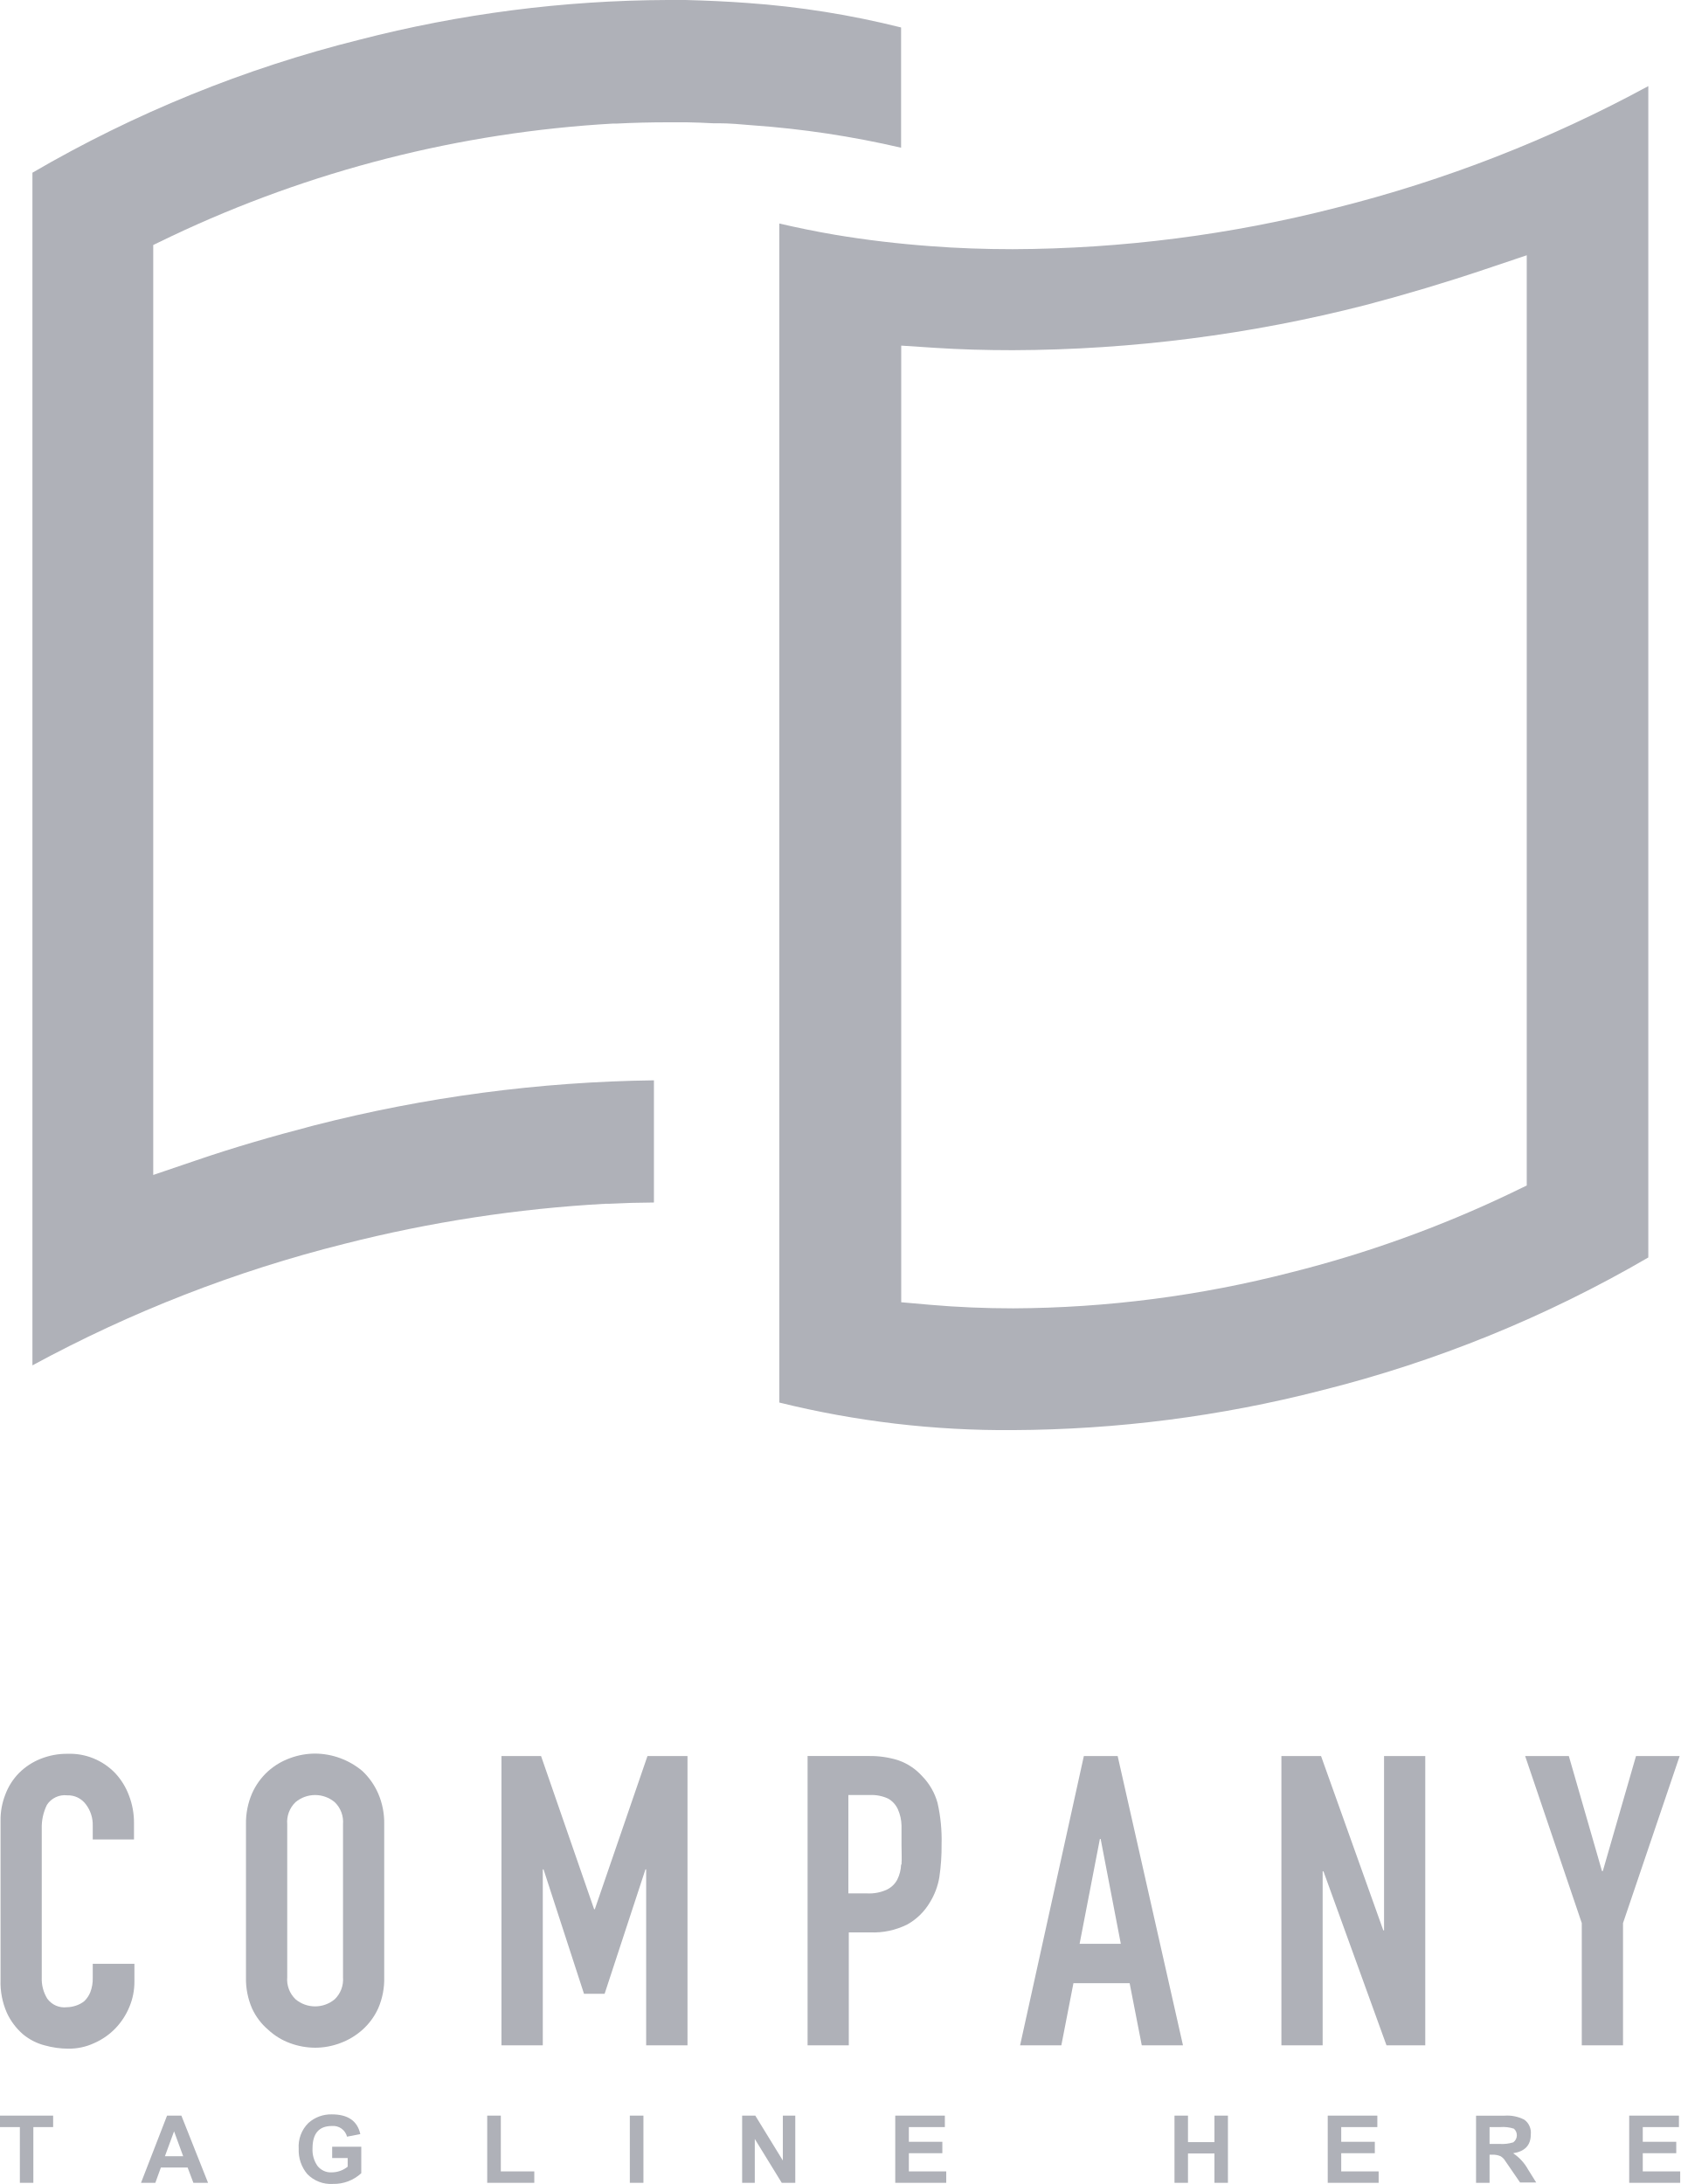
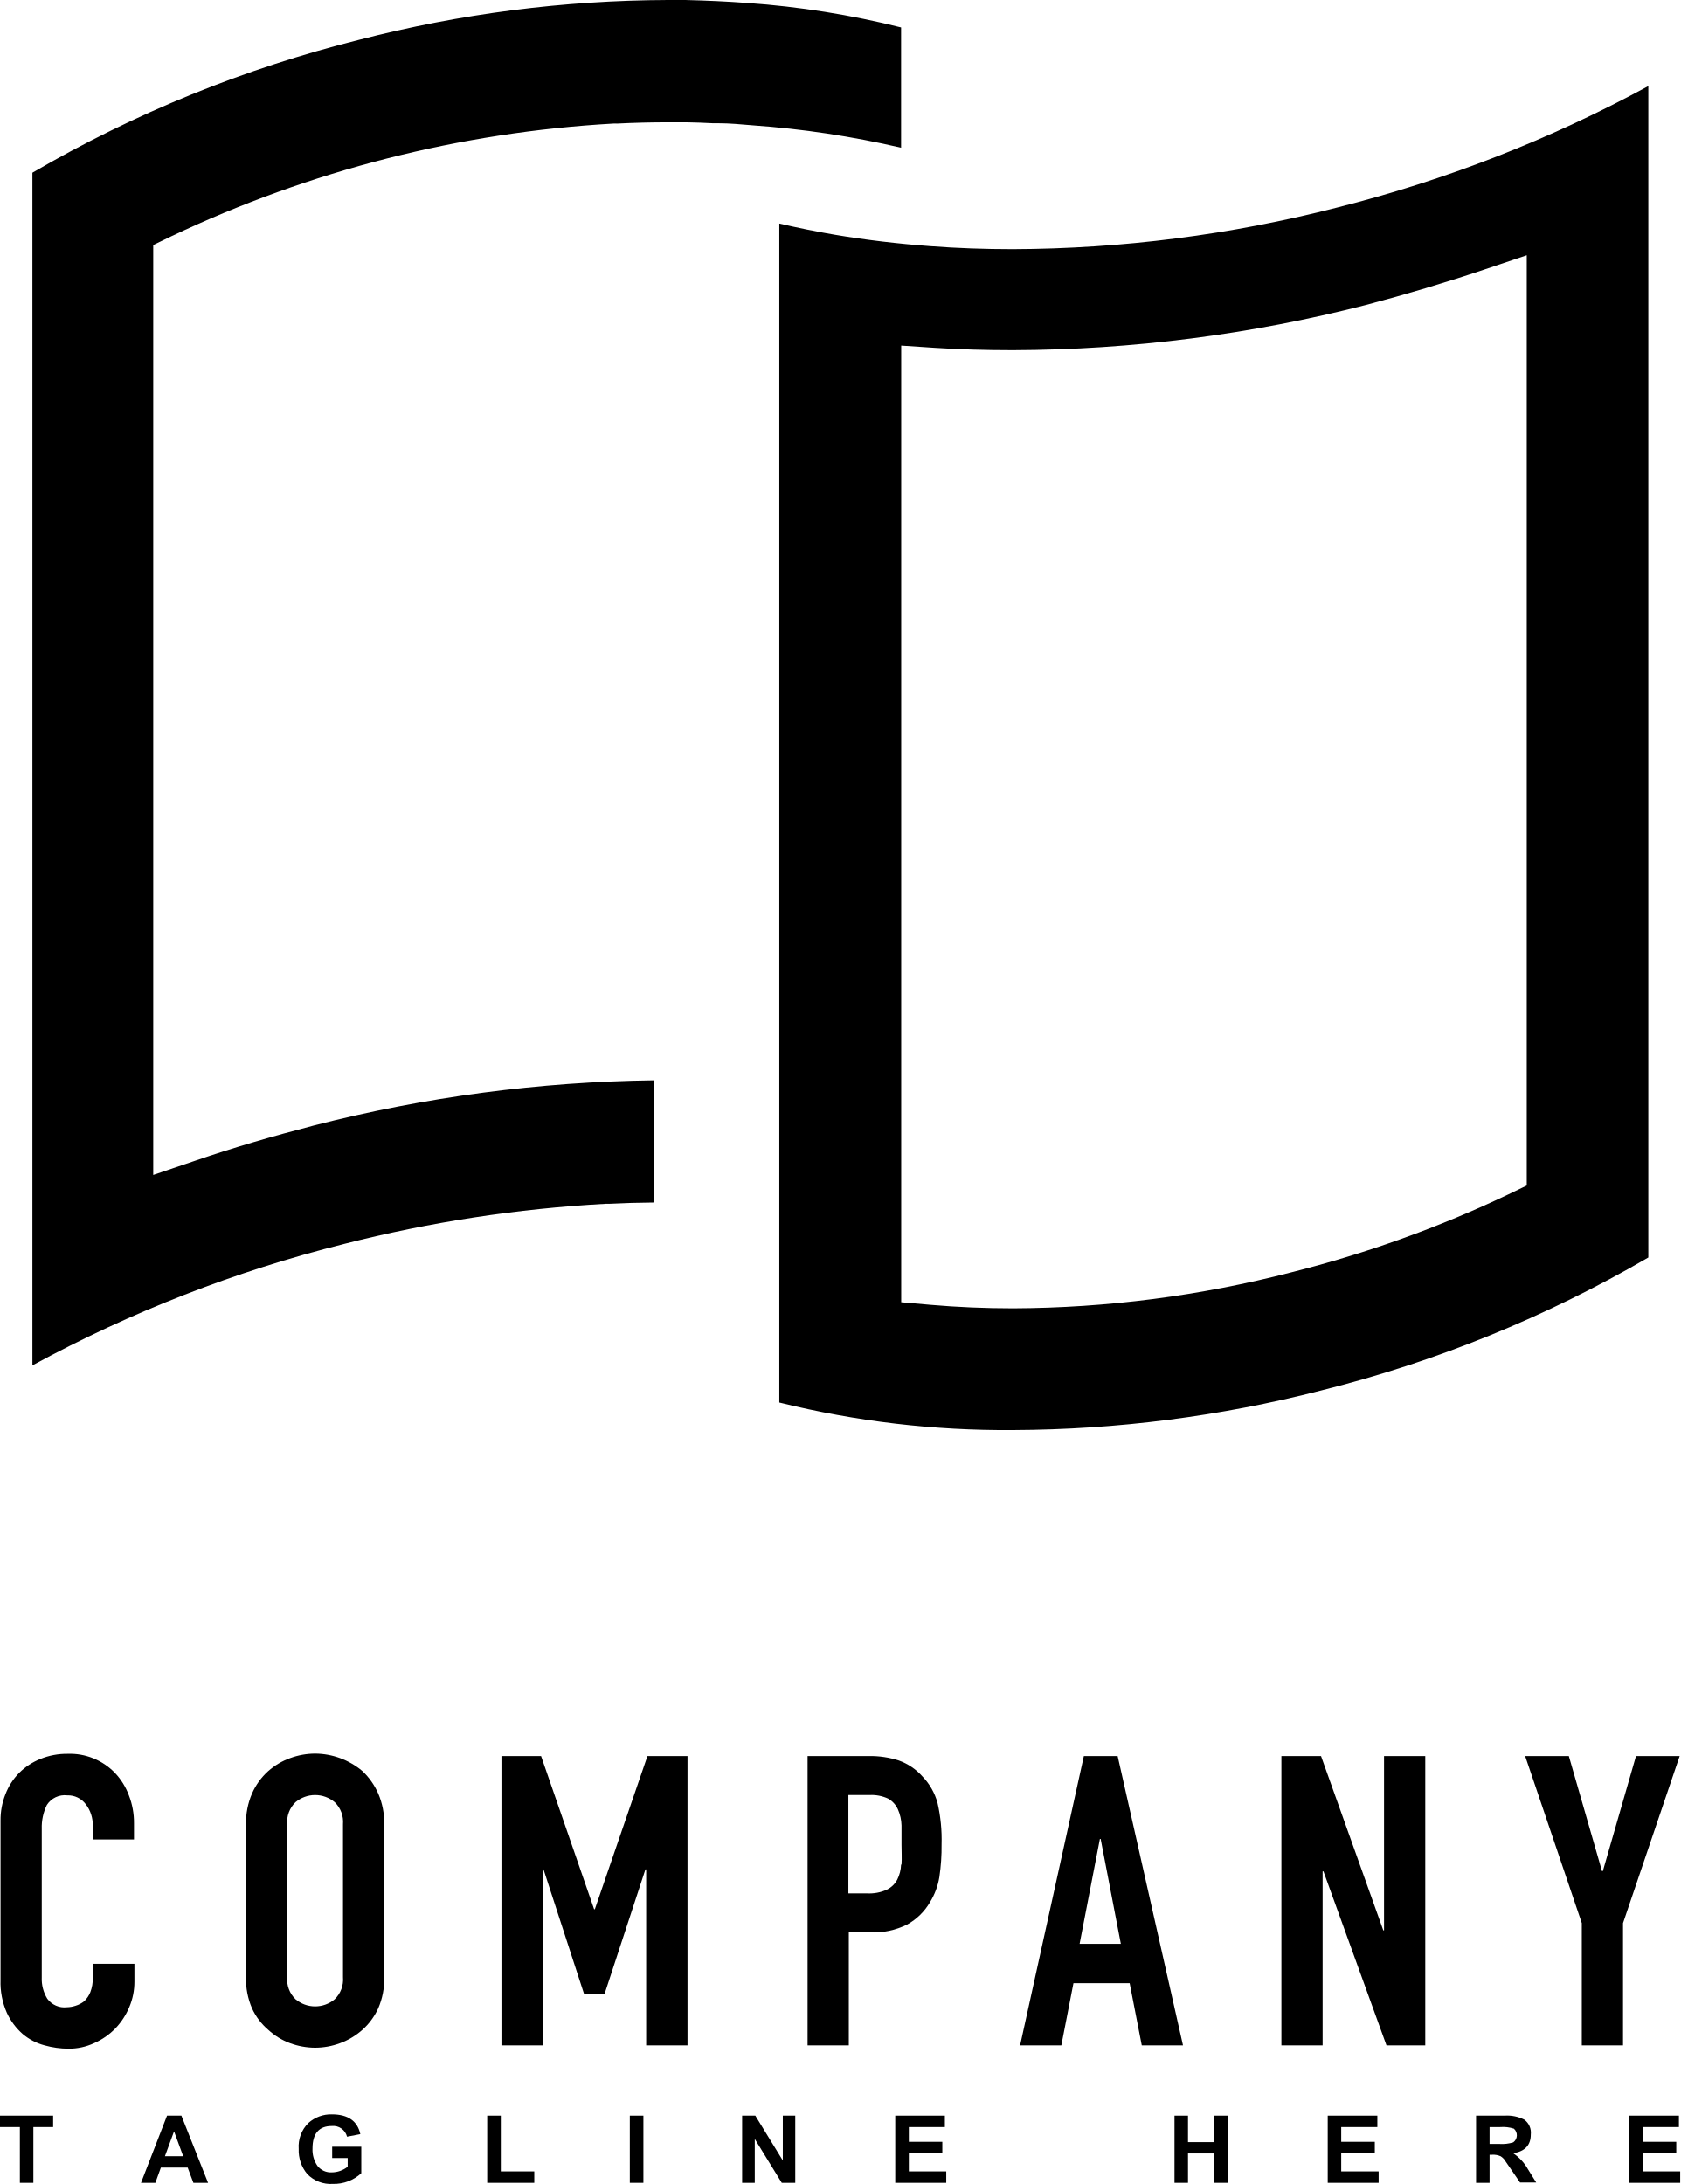
- <svg xmlns="http://www.w3.org/2000/svg" width="40" height="52" viewBox="0 0 40 52" fill="none">
-   <path d="M16.977 2.935H17.114C17.367 2.935 17.64 2.96 17.91 2.983C19.103 3.067 20.287 3.246 21.452 3.517V0.654C20.253 0.353 19.03 0.158 17.797 0.071C17.329 0.036 16.83 0.013 16.319 0H15.892C13.417 0.009 10.953 0.327 8.556 0.946C5.825 1.627 3.205 2.693 0.772 4.112V32.509C3.114 31.236 5.607 30.264 8.191 29.617C10.232 29.097 12.318 28.776 14.419 28.661H14.503C14.855 28.643 15.206 28.633 15.568 28.631V25.722C12.837 25.757 10.119 26.118 7.473 26.797C6.494 27.052 5.548 27.326 4.66 27.631L3.648 27.975V5.833L4.08 5.625C7.382 4.06 10.952 3.149 14.597 2.942C14.627 2.94 14.657 2.94 14.688 2.942C15.09 2.922 15.495 2.912 15.892 2.912H16.327H16.347C16.557 2.917 16.767 2.922 16.977 2.935Z" fill="#AFB1B8" />
-   <path d="M24.111 5.933C23.445 5.933 22.788 5.91 22.153 5.861C21.394 5.805 20.615 5.714 19.876 5.589C19.426 5.513 18.983 5.421 18.553 5.322V33.394C20.374 33.844 22.243 34.065 24.118 34.05C26.593 34.039 29.057 33.723 31.455 33.106C34.185 32.424 36.807 31.358 39.241 29.94V2.05C36.899 3.322 34.407 4.294 31.824 4.943C29.303 5.591 26.712 5.923 24.111 5.933ZM35.335 6.418L36.347 6.078V28.226L35.914 28.435C34.255 29.224 32.522 29.847 30.741 30.294C28.578 30.853 26.355 31.141 24.121 31.151C23.453 31.151 22.79 31.123 22.148 31.067L21.455 31.006V28.318V8.229L22.262 8.282C22.849 8.32 23.456 8.338 24.116 8.338C26.951 8.328 29.775 7.966 32.522 7.26C33.466 7.011 34.404 6.731 35.335 6.418Z" fill="#AFB1B8" />
-   <path d="M2.737 42.212C2.592 42.062 2.416 41.943 2.222 41.865C2.028 41.786 1.82 41.75 1.611 41.757C1.389 41.754 1.168 41.796 0.961 41.879C0.772 41.955 0.6 42.068 0.455 42.212C0.312 42.357 0.201 42.53 0.129 42.721C0.05 42.921 0.01 43.134 0.013 43.349V47.143C0.004 47.41 0.055 47.676 0.162 47.921C0.251 48.116 0.381 48.289 0.541 48.43C0.693 48.557 0.871 48.65 1.062 48.699C1.247 48.751 1.438 48.778 1.629 48.778C1.84 48.78 2.05 48.735 2.241 48.646C2.431 48.563 2.603 48.444 2.747 48.295C2.888 48.148 3.001 47.975 3.079 47.786C3.16 47.595 3.201 47.389 3.2 47.181V46.757H2.208V47.095C2.211 47.21 2.192 47.325 2.15 47.433C2.118 47.514 2.069 47.587 2.006 47.647C1.945 47.696 1.874 47.733 1.799 47.756C1.732 47.778 1.662 47.79 1.591 47.791C1.503 47.802 1.413 47.788 1.331 47.753C1.25 47.717 1.179 47.66 1.126 47.588C1.032 47.436 0.986 47.258 0.994 47.08V43.542C0.988 43.346 1.03 43.151 1.116 42.975C1.167 42.895 1.24 42.831 1.326 42.791C1.412 42.75 1.507 42.735 1.601 42.746C1.687 42.743 1.772 42.761 1.849 42.798C1.926 42.836 1.993 42.891 2.044 42.96C2.155 43.106 2.213 43.285 2.208 43.469V43.797H3.19V43.41C3.192 43.183 3.151 42.958 3.069 42.746C2.995 42.548 2.883 42.366 2.737 42.212Z" fill="#AFB1B8" />
-   <path d="M8.629 42.169C8.313 41.902 7.914 41.755 7.501 41.752C7.299 41.753 7.098 41.789 6.909 41.859C6.716 41.928 6.538 42.033 6.385 42.169C6.221 42.317 6.09 42.498 6 42.701C5.901 42.932 5.851 43.183 5.856 43.435V47.074C5.849 47.33 5.899 47.585 6 47.819C6.09 48.015 6.221 48.189 6.385 48.328C6.537 48.469 6.715 48.578 6.909 48.648C7.098 48.718 7.299 48.754 7.501 48.755C7.703 48.755 7.903 48.719 8.093 48.648C8.29 48.577 8.472 48.468 8.629 48.328C8.787 48.186 8.915 48.013 9.003 47.819C9.105 47.585 9.154 47.33 9.147 47.074V43.435C9.152 43.183 9.103 42.932 9.003 42.701C8.915 42.5 8.788 42.319 8.629 42.169ZM8.166 47.074C8.174 47.171 8.161 47.269 8.127 47.36C8.093 47.451 8.039 47.533 7.969 47.601C7.838 47.711 7.672 47.771 7.502 47.771C7.331 47.771 7.166 47.711 7.035 47.601C6.965 47.533 6.911 47.451 6.877 47.36C6.843 47.269 6.829 47.171 6.838 47.074V43.435C6.829 43.339 6.843 43.241 6.877 43.15C6.911 43.059 6.965 42.976 7.035 42.909C7.166 42.799 7.331 42.739 7.502 42.739C7.672 42.739 7.838 42.799 7.969 42.909C8.039 42.976 8.093 43.059 8.127 43.15C8.161 43.241 8.174 43.339 8.166 43.435V47.074Z" fill="#AFB1B8" />
-   <path d="M16.367 48.699V41.811H15.414L14.161 45.457H14.144L12.881 41.811H11.938V48.699H12.922V44.509H12.94L13.903 47.471H14.394L15.366 44.509H15.383V48.699H16.367Z" fill="#AFB1B8" />
-   <path d="M21.958 42.294C21.806 42.124 21.615 41.994 21.401 41.917C21.171 41.842 20.93 41.806 20.688 41.81H19.226V48.699H20.207V46.009H20.713C21.02 46.023 21.324 45.958 21.599 45.821C21.822 45.697 22.008 45.515 22.138 45.294C22.251 45.111 22.328 44.907 22.363 44.694C22.401 44.435 22.419 44.173 22.416 43.911C22.425 43.58 22.393 43.249 22.32 42.927C22.254 42.688 22.13 42.471 21.958 42.294ZM21.452 44.394C21.448 44.519 21.417 44.641 21.361 44.753C21.305 44.859 21.216 44.943 21.108 44.994C20.963 45.059 20.804 45.089 20.645 45.081H20.197V42.739H20.703C20.856 42.731 21.008 42.761 21.146 42.825C21.247 42.883 21.328 42.972 21.376 43.079C21.43 43.2 21.459 43.331 21.462 43.463C21.462 43.608 21.462 43.761 21.462 43.921C21.462 44.081 21.472 44.247 21.462 44.394H21.452Z" fill="#AFB1B8" />
-   <path d="M26.608 41.811H25.803L24.285 48.699H25.267L25.555 47.219H26.893L27.182 48.699H28.163L26.608 41.811ZM25.702 46.281L26.185 43.784H26.203L26.683 46.281H25.702Z" fill="#AFB1B8" />
-   <path d="M32.95 45.961H32.932L31.45 41.811H30.506V48.699H31.488V44.557H31.508L33.008 48.699H33.931V41.811H32.95V45.961Z" fill="#AFB1B8" />
-   <path d="M38.948 41.811L38.158 44.549H38.138L37.349 41.811H36.309L37.657 45.788V48.699H38.639V45.788L39.987 41.811H38.948Z" fill="#AFB1B8" />
-   <path d="M0 50.645H0.473V51.972H0.794V50.645H1.265V50.372H0V50.645Z" fill="#AFB1B8" />
-   <path d="M3.977 50.372L3.357 51.972H3.698L3.83 51.608H4.467L4.604 51.972H4.953L4.318 50.372H3.977ZM3.926 51.339L4.144 50.746L4.361 51.339H3.926Z" fill="#AFB1B8" />
-   <path d="M7.908 51.382H8.277V51.588C8.169 51.675 8.036 51.722 7.898 51.723C7.833 51.727 7.769 51.715 7.71 51.688C7.651 51.661 7.599 51.621 7.559 51.57C7.474 51.449 7.432 51.302 7.44 51.153C7.44 50.797 7.594 50.619 7.9 50.619C7.981 50.611 8.062 50.633 8.128 50.679C8.194 50.726 8.242 50.795 8.262 50.873L8.578 50.812C8.51 50.5 8.285 50.342 7.9 50.342C7.695 50.337 7.495 50.41 7.341 50.548C7.261 50.628 7.198 50.724 7.159 50.83C7.119 50.937 7.103 51.05 7.111 51.163C7.102 51.382 7.175 51.597 7.316 51.764C7.394 51.844 7.489 51.907 7.594 51.947C7.699 51.988 7.811 52.005 7.923 51.998C8.173 52.005 8.417 51.913 8.601 51.743V51.113H7.908V51.382Z" fill="#AFB1B8" />
-   <path d="M11.923 50.372H11.599V51.972H12.72V51.7H11.923V50.372Z" fill="#AFB1B8" />
-   <path d="M15.318 50.372H14.994V51.972H15.318V50.372Z" fill="#AFB1B8" />
-   <path d="M18.637 51.441L17.981 50.372H17.668V51.972H17.969V50.927L18.611 51.972H18.933V50.372H18.637V51.441Z" fill="#AFB1B8" />
-   <path d="M21.637 51.267H22.434V50.995H21.637V50.645H22.494V50.372H21.313V51.972H22.527V51.7H21.637V51.267Z" fill="#AFB1B8" />
-   <path d="M28.912 51.003H28.282V50.372H27.961V51.972H28.282V51.273H28.912V51.972H29.233V50.372H28.912V51.003Z" fill="#AFB1B8" />
-   <path d="M31.93 51.267H32.73V50.995H31.93V50.645H32.79V50.372H31.609V51.972H32.821V51.7H31.93V51.267Z" fill="#AFB1B8" />
-   <path d="M36.023 51.268C36.302 51.224 36.443 51.077 36.443 50.823C36.451 50.755 36.441 50.686 36.413 50.623C36.386 50.56 36.342 50.506 36.286 50.467C36.142 50.394 35.98 50.361 35.818 50.373H35.14V51.972H35.462V51.303H35.525C35.593 51.299 35.662 51.311 35.725 51.339C35.772 51.368 35.811 51.408 35.839 51.456L36.188 51.964H36.572L36.377 51.652C36.291 51.497 36.17 51.366 36.023 51.268ZM35.7 51.046H35.462V50.645H35.715C35.825 50.636 35.936 50.649 36.041 50.683C36.064 50.703 36.083 50.729 36.095 50.758C36.107 50.787 36.113 50.818 36.111 50.849C36.11 50.88 36.101 50.911 36.087 50.938C36.072 50.966 36.051 50.99 36.026 51.008C35.92 51.041 35.81 51.053 35.7 51.046Z" fill="#AFB1B8" />
-   <path d="M39.109 51.267H39.906V50.995H39.109V50.645H39.97V50.372H38.786V51.972H40V51.7H39.109V51.267Z" fill="#AFB1B8" />
+ <svg xmlns="http://www.w3.org/2000/svg" version="1.1" width="788" height="1024" viewBox="0 0 788 1024">
+   <g id="icomoon-ignore">
+ </g>
+   <path d="M334.316 57.787h2.69c4.982 0 10.362 0.501 15.693 0.952 23.485 1.656 46.805 5.173 69.742 10.516v-56.385c-23.617-5.925-47.703-9.763-71.985-11.467-9.216-0.701-19.029-1.152-29.091-1.402h-8.42c-48.736 0.183-97.262 6.44-144.466 18.628-53.765 13.409-105.371 34.398-153.284 62.344v559.197c46.134-25.066 95.223-44.195 146.111-56.936 40.179-10.252 81.255-16.557 122.646-18.828h1.644c6.926-0.351 13.85-0.551 20.972-0.603v-57.285c-53.784 0.691-107.296 7.802-159.411 21.181-19.279 5.008-37.91 10.415-55.396 16.425l-19.926 6.76v-436.011l8.519-4.106c65.009-30.827 135.32-48.764 207.085-52.83 0.597-0.044 1.197-0.044 1.794 0 7.92-0.401 15.892-0.601 23.712-0.601h8.968c4.135 0.1 8.269 0.2 12.404 0.451z" />
+   <path d="M474.797 116.826c-13.101 0-26.053-0.451-38.558-1.402-14.944-1.102-30.289-2.904-44.833-5.358-8.867-1.502-17.585-3.305-26.055-5.258v552.787c35.854 8.877 72.671 13.217 109.596 12.92 48.733-0.199 97.254-6.437 144.467-18.58 53.774-13.426 105.395-34.414 153.334-62.344v-549.231c-46.129 25.053-95.197 44.197-146.062 56.986-49.638 12.75-100.655 19.292-151.889 19.48zM695.832 126.391l19.927-6.71v436.16l-8.519 4.106c-32.675 15.547-66.798 27.808-101.874 36.606-42.594 11.020-86.384 16.689-130.369 16.874-13.151 0-26.203-0.549-38.857-1.652l-13.649-1.201v-448.529l15.892 1.052c11.557 0.751 23.513 1.102 36.515 1.102 55.838-0.198 111.439-7.33 165.537-21.232 18.582-4.907 37.065-10.416 55.396-16.575z" />
+   <path d="M53.901 831.26c-2.865-2.972-6.318-5.305-10.137-6.849s-7.918-2.265-12.031-2.115c-4.384-0.059-8.736 0.758-12.803 2.404-3.729 1.485-7.119 3.716-9.963 6.56-2.813 2.851-5.002 6.262-6.426 10.016-1.562 3.933-2.34 8.135-2.292 12.369v74.713c-0.178 5.264 0.826 10.502 2.939 15.323 1.764 3.828 4.31 7.241 7.472 10.016 2.986 2.515 6.491 4.326 10.262 5.309 3.633 1.020 7.387 1.542 11.159 1.552 4.161 0.041 8.279-0.849 12.056-2.603 3.734-1.634 7.118-3.982 9.963-6.912 2.774-2.903 4.987-6.298 6.526-10.016 1.597-3.767 2.41-7.822 2.391-11.918v-8.361h-19.528v6.66c0.058 2.274-0.331 4.537-1.146 6.66-0.636 1.589-1.604 3.025-2.84 4.206-1.21 0.977-2.597 1.709-4.085 2.152-1.319 0.439-2.696 0.675-4.085 0.701-1.744 0.203-3.509-0.059-5.119-0.764-1.61-0.703-3.006-1.822-4.047-3.241-1.841-3.003-2.743-6.491-2.59-10.016v-69.656c-0.121-3.862 0.7-7.696 2.391-11.166 1.014-1.577 2.448-2.836 4.139-3.633s3.571-1.101 5.425-0.874c1.683-0.059 3.356 0.291 4.874 1.024s2.837 1.825 3.844 3.182c2.185 2.869 3.328 6.404 3.238 10.016v6.459h19.329v-7.611c0.039-4.47-0.772-8.907-2.391-13.070-1.443-3.915-3.663-7.493-6.526-10.516z" />
+   <path d="M169.923 830.407c-6.227-5.258-14.086-8.162-22.218-8.212-3.977 0.016-7.922 0.729-11.657 2.103-3.792 1.359-7.292 3.432-10.312 6.109-3.235 2.909-5.817 6.477-7.572 10.466-1.967 4.563-2.936 9.5-2.839 14.472v71.658c-0.135 5.041 0.835 10.049 2.839 14.673 1.767 3.852 4.352 7.27 7.572 10.014 2.985 2.773 6.491 4.917 10.312 6.311 3.735 1.375 7.68 2.085 11.657 2.103 3.978-0.008 7.924-0.721 11.657-2.103 3.886-1.414 7.47-3.554 10.561-6.311 3.115-2.794 5.625-6.203 7.373-10.014 2.005-4.624 2.974-9.632 2.839-14.673v-71.658c0.096-4.972-0.872-9.909-2.839-14.472-1.738-3.948-4.245-7.507-7.373-10.466zM160.806 927.004c0.164 1.91-0.099 3.832-0.772 5.626s-1.737 3.413-3.114 4.74c-2.579 2.162-5.832 3.348-9.191 3.348s-6.612-1.185-9.191-3.348c-1.377-1.327-2.442-2.946-3.114-4.74s-0.936-3.716-0.772-5.626v-71.658c-0.165-1.91 0.099-3.832 0.772-5.626s1.737-3.415 3.114-4.74c2.579-2.162 5.832-3.348 9.191-3.348s6.612 1.185 9.191 3.348c1.377 1.325 2.442 2.946 3.114 4.74s0.936 3.716 0.772 5.626v71.658z" />
+   <path d="M322.31 959.004v-135.654h-18.781l-24.659 71.808h-0.349l-24.858-71.808h-18.582v135.654h19.377v-82.525h0.349l18.981 58.338h9.663l19.131-58.338h0.349v82.525h19.377z" />
+   <path d="M432.404 832.861c-2.983-3.348-6.751-5.896-10.959-7.412-4.535-1.475-9.283-2.186-14.048-2.103h-28.794v135.656h19.328v-52.98h9.964c6.030 0.274 12.030-1.002 17.436-3.706 4.393-2.44 8.058-6.020 10.61-10.366 2.237-3.608 3.744-7.625 4.435-11.817 0.76-5.104 1.111-10.264 1.046-15.423 0.187-6.514-0.449-13.026-1.894-19.379-1.288-4.695-3.74-8.986-7.123-12.469zM422.439 874.222c-0.083 2.456-0.695 4.866-1.792 7.062-1.105 2.085-2.853 3.755-4.982 4.756-2.863 1.282-5.986 1.865-9.116 1.703h-8.818v-46.119h9.962c3.001-0.148 5.992 0.437 8.72 1.701 1.997 1.148 3.584 2.901 4.533 5.008 1.056 2.383 1.631 4.955 1.694 7.562 0 2.855 0 5.858 0 9.013s0.199 6.41 0 9.314h-0.201z" />
+   <path d="M523.965 823.349h-15.84l-29.891 135.654h19.33l5.679-29.145h26.352l5.679 29.145h19.328l-30.637-135.654zM506.132 911.382l9.515-49.174h0.349l9.464 49.174h-19.328z" />
+   <path d="M648.856 905.072h-0.349l-29.194-81.723h-18.58v135.654h19.328v-81.573h0.398l29.54 81.573h18.184v-135.654h-19.328v81.723z" />
+   <path d="M766.968 823.349l-15.541 53.931h-0.4l-15.541-53.931h-20.476l26.553 78.318v57.336h19.328v-57.336l26.553-78.318h-20.476z" />
+   <path d="M0 997.307h9.316v26.14h6.327v-26.14h9.266v-5.358h-24.908v5.358z" />
+   <path d="M78.311 991.949l-12.205 31.498h6.725l2.59-7.16h12.554l2.69 7.16h6.875l-12.504-31.498h-6.725zM77.314 1010.977l4.284-11.668 4.284 11.668h-8.568z" />
+   <path d="M155.725 1011.832h7.273v4.057c-2.124 1.703-4.756 2.637-7.472 2.655-1.27 0.071-2.539-0.165-3.701-0.687-1.161-0.524-2.181-1.317-2.975-2.318-1.67-2.399-2.494-5.289-2.341-8.212 0-7.010 3.039-10.516 9.067-10.516 1.587-0.16 3.177 0.26 4.484 1.178s2.243 2.276 2.64 3.828l6.227-1.201c-1.345-6.16-5.779-9.263-13.351-9.263-4.050-0.108-7.988 1.343-11.009 4.057-1.587 1.566-2.815 3.462-3.598 5.555s-1.102 4.332-0.936 6.561c-0.184 4.311 1.258 8.531 4.035 11.819 1.543 1.591 3.411 2.826 5.475 3.621s4.275 1.13 6.481 0.985c4.928 0.138 9.716-1.658 13.351-5.008v-12.418h-13.65v5.307z" />
+   <path d="M234.784 991.949h-6.376v31.498h22.069v-5.358h-15.693v-26.14z" />
+   <path d="M301.637 991.949h-6.376v31.498h6.376v-31.498z" />
+   <path d="M366.996 1012.982l-12.902-21.033h-6.177v31.498h5.927v-20.58l12.654 20.58h6.327v-31.498h-5.829v21.033z" />
+   <path d="M426.077 1009.575h15.693v-5.358h-15.693v-6.91h16.888v-5.358h-23.264v31.498h23.912v-5.358h-17.536v-8.513z" />
+   <path d="M569.348 1004.369h-12.404v-12.42h-6.327v31.498h6.327v-13.771h12.404v13.771h6.327v-31.498h-6.327v12.42z" />
+   <path d="M628.779 1009.575h15.742v-5.358h-15.742v-6.91h16.937v-5.358h-23.264v31.498h23.863v-5.358h-17.536v-8.513z" />
+   <path d="M709.382 1009.577c5.48-0.851 8.269-3.755 8.269-8.763 0.16-1.339-0.043-2.698-0.587-3.931-0.544-1.235-1.408-2.298-2.501-3.080-2.853-1.434-6.036-2.072-9.216-1.853h-13.351v31.498h6.327v-13.17h1.245c1.349-0.083 2.698 0.158 3.936 0.701 0.924 0.571 1.694 1.361 2.241 2.304l6.875 10.016h7.572l-3.836-6.16c-1.696-3.040-4.084-5.632-6.973-7.562zM703.006 1005.221h-4.683v-7.912h4.982c2.17-0.175 4.354 0.079 6.426 0.75 0.461 0.408 0.823 0.914 1.063 1.481s0.349 1.182 0.321 1.798c-0.030 0.614-0.195 1.217-0.486 1.759s-0.701 1.012-1.197 1.373c-2.080 0.638-4.256 0.892-6.426 0.752z" />
+   <path d="M770.156 1009.575h15.693v-5.358h-15.693v-6.91h16.937v-5.358h-23.314v31.498h23.912v-5.358h-17.536v-8.513z" />
</svg>
